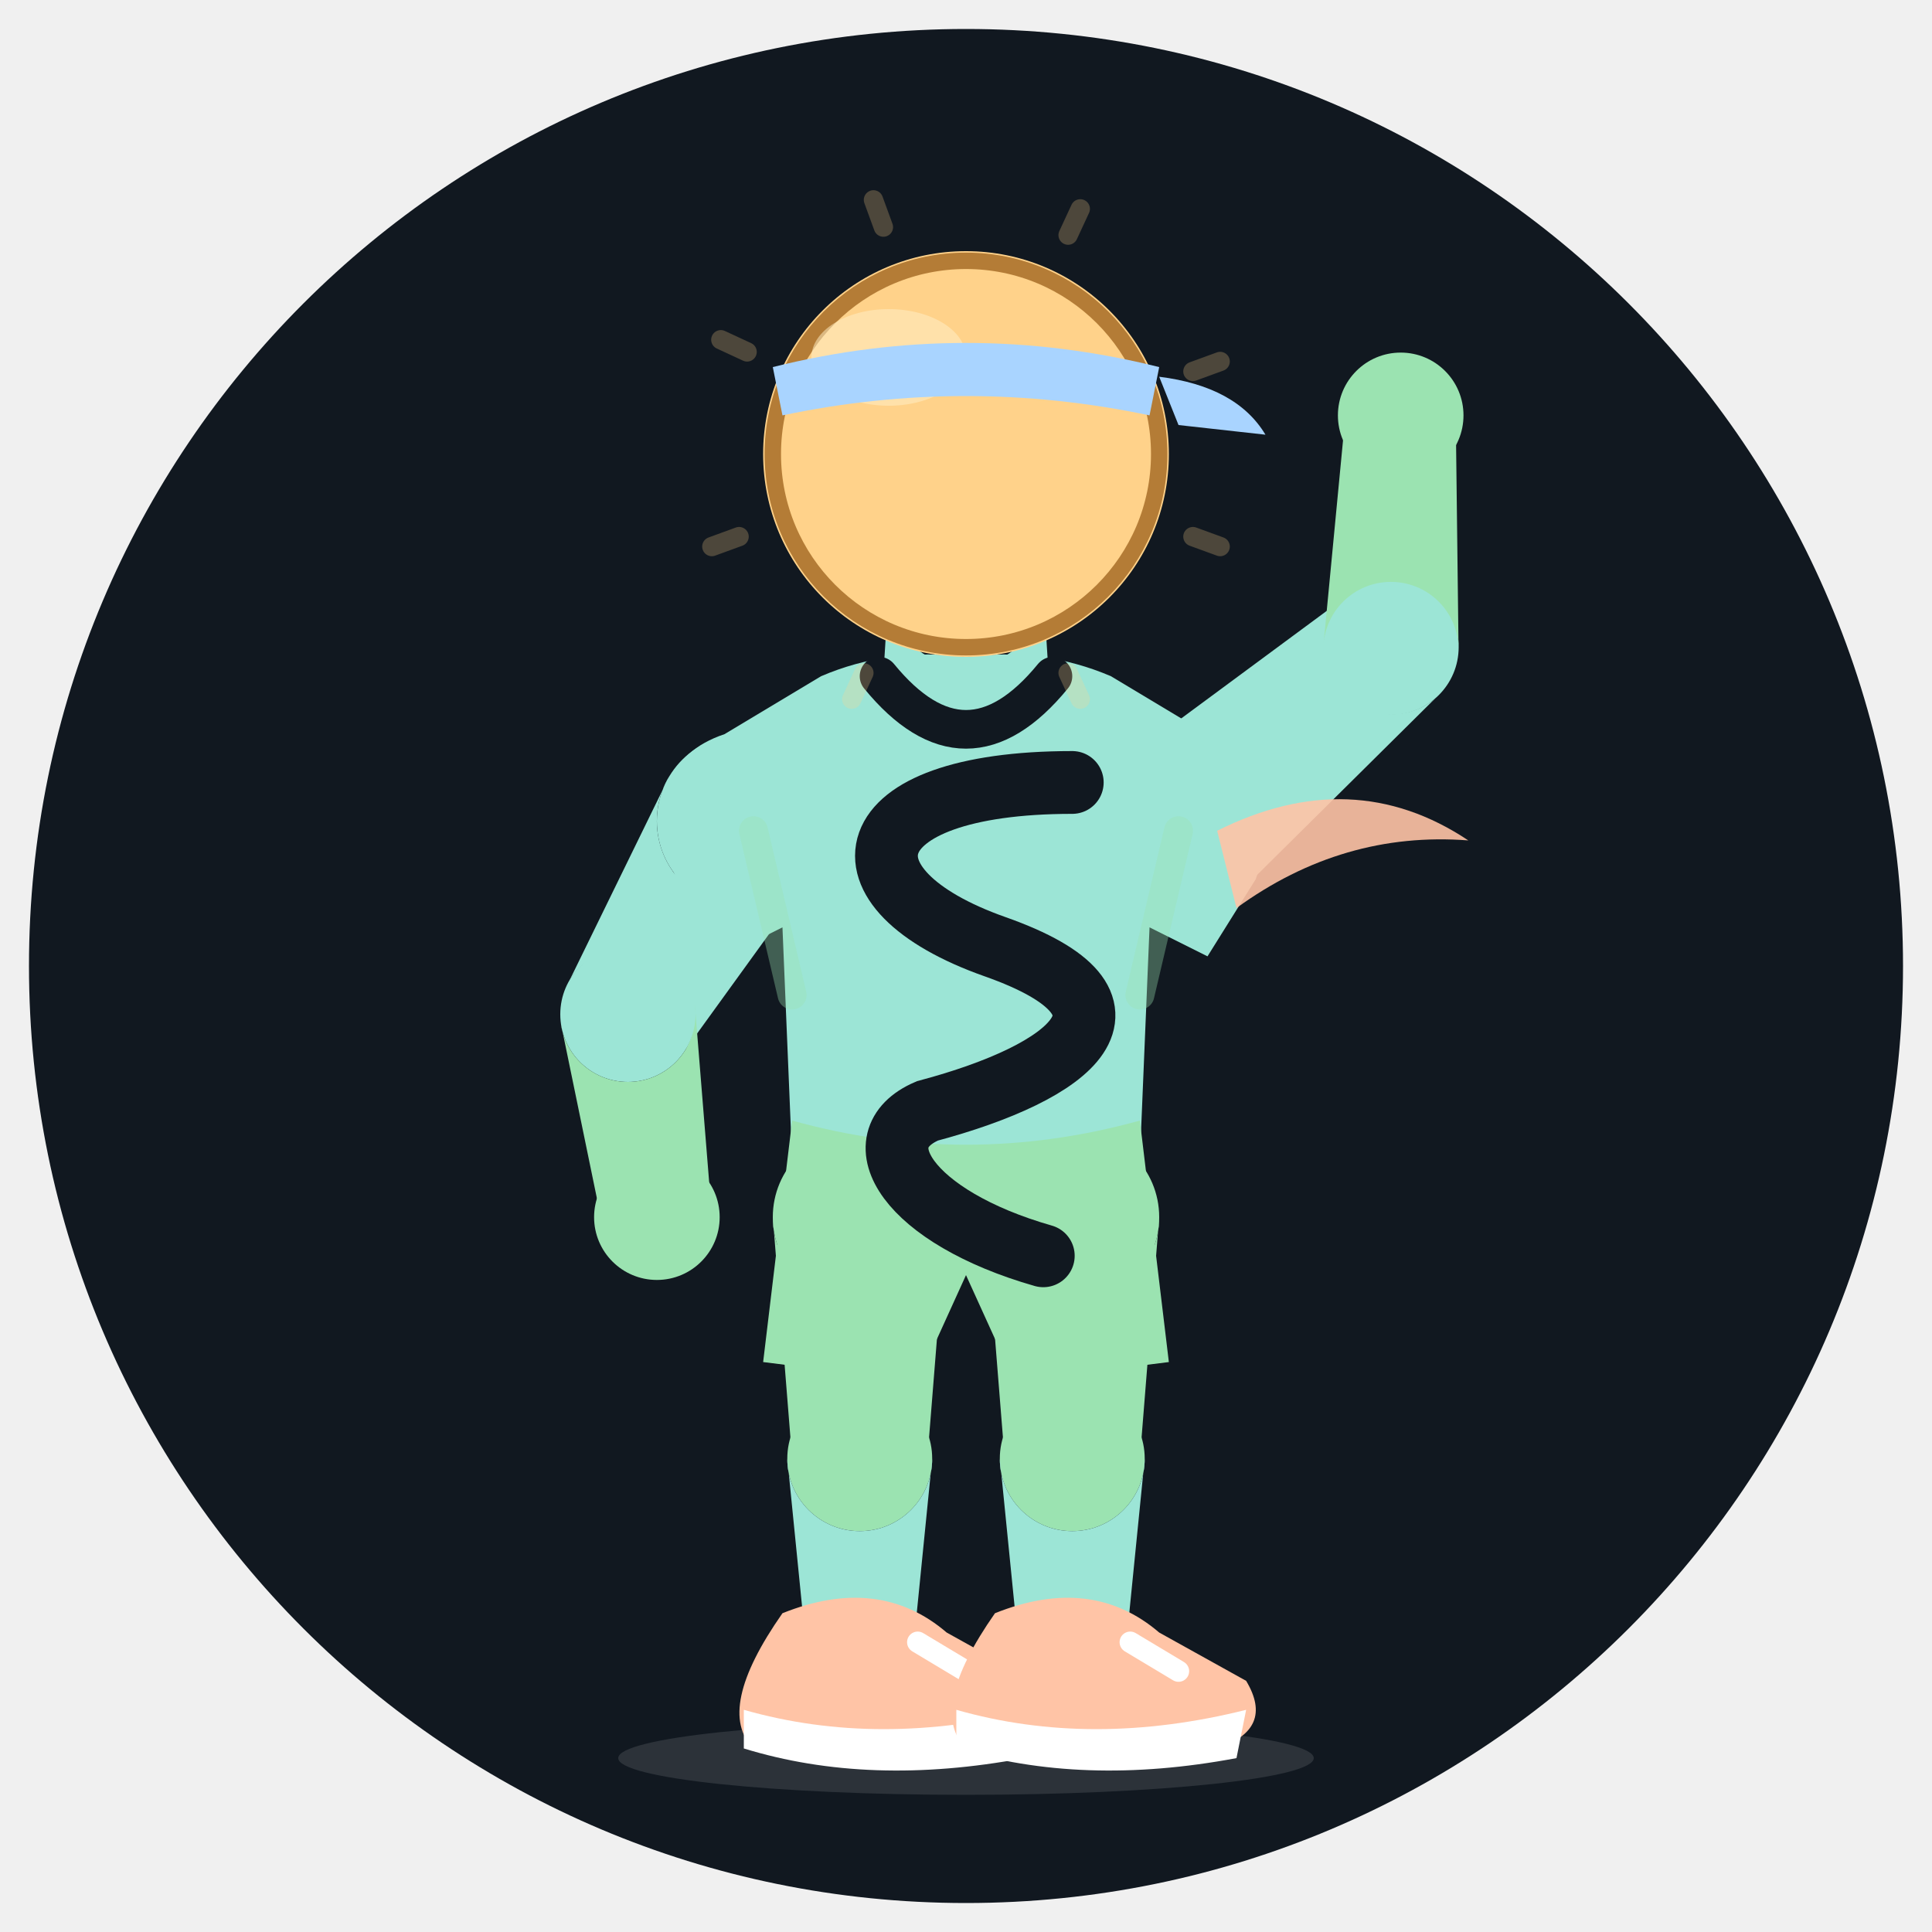
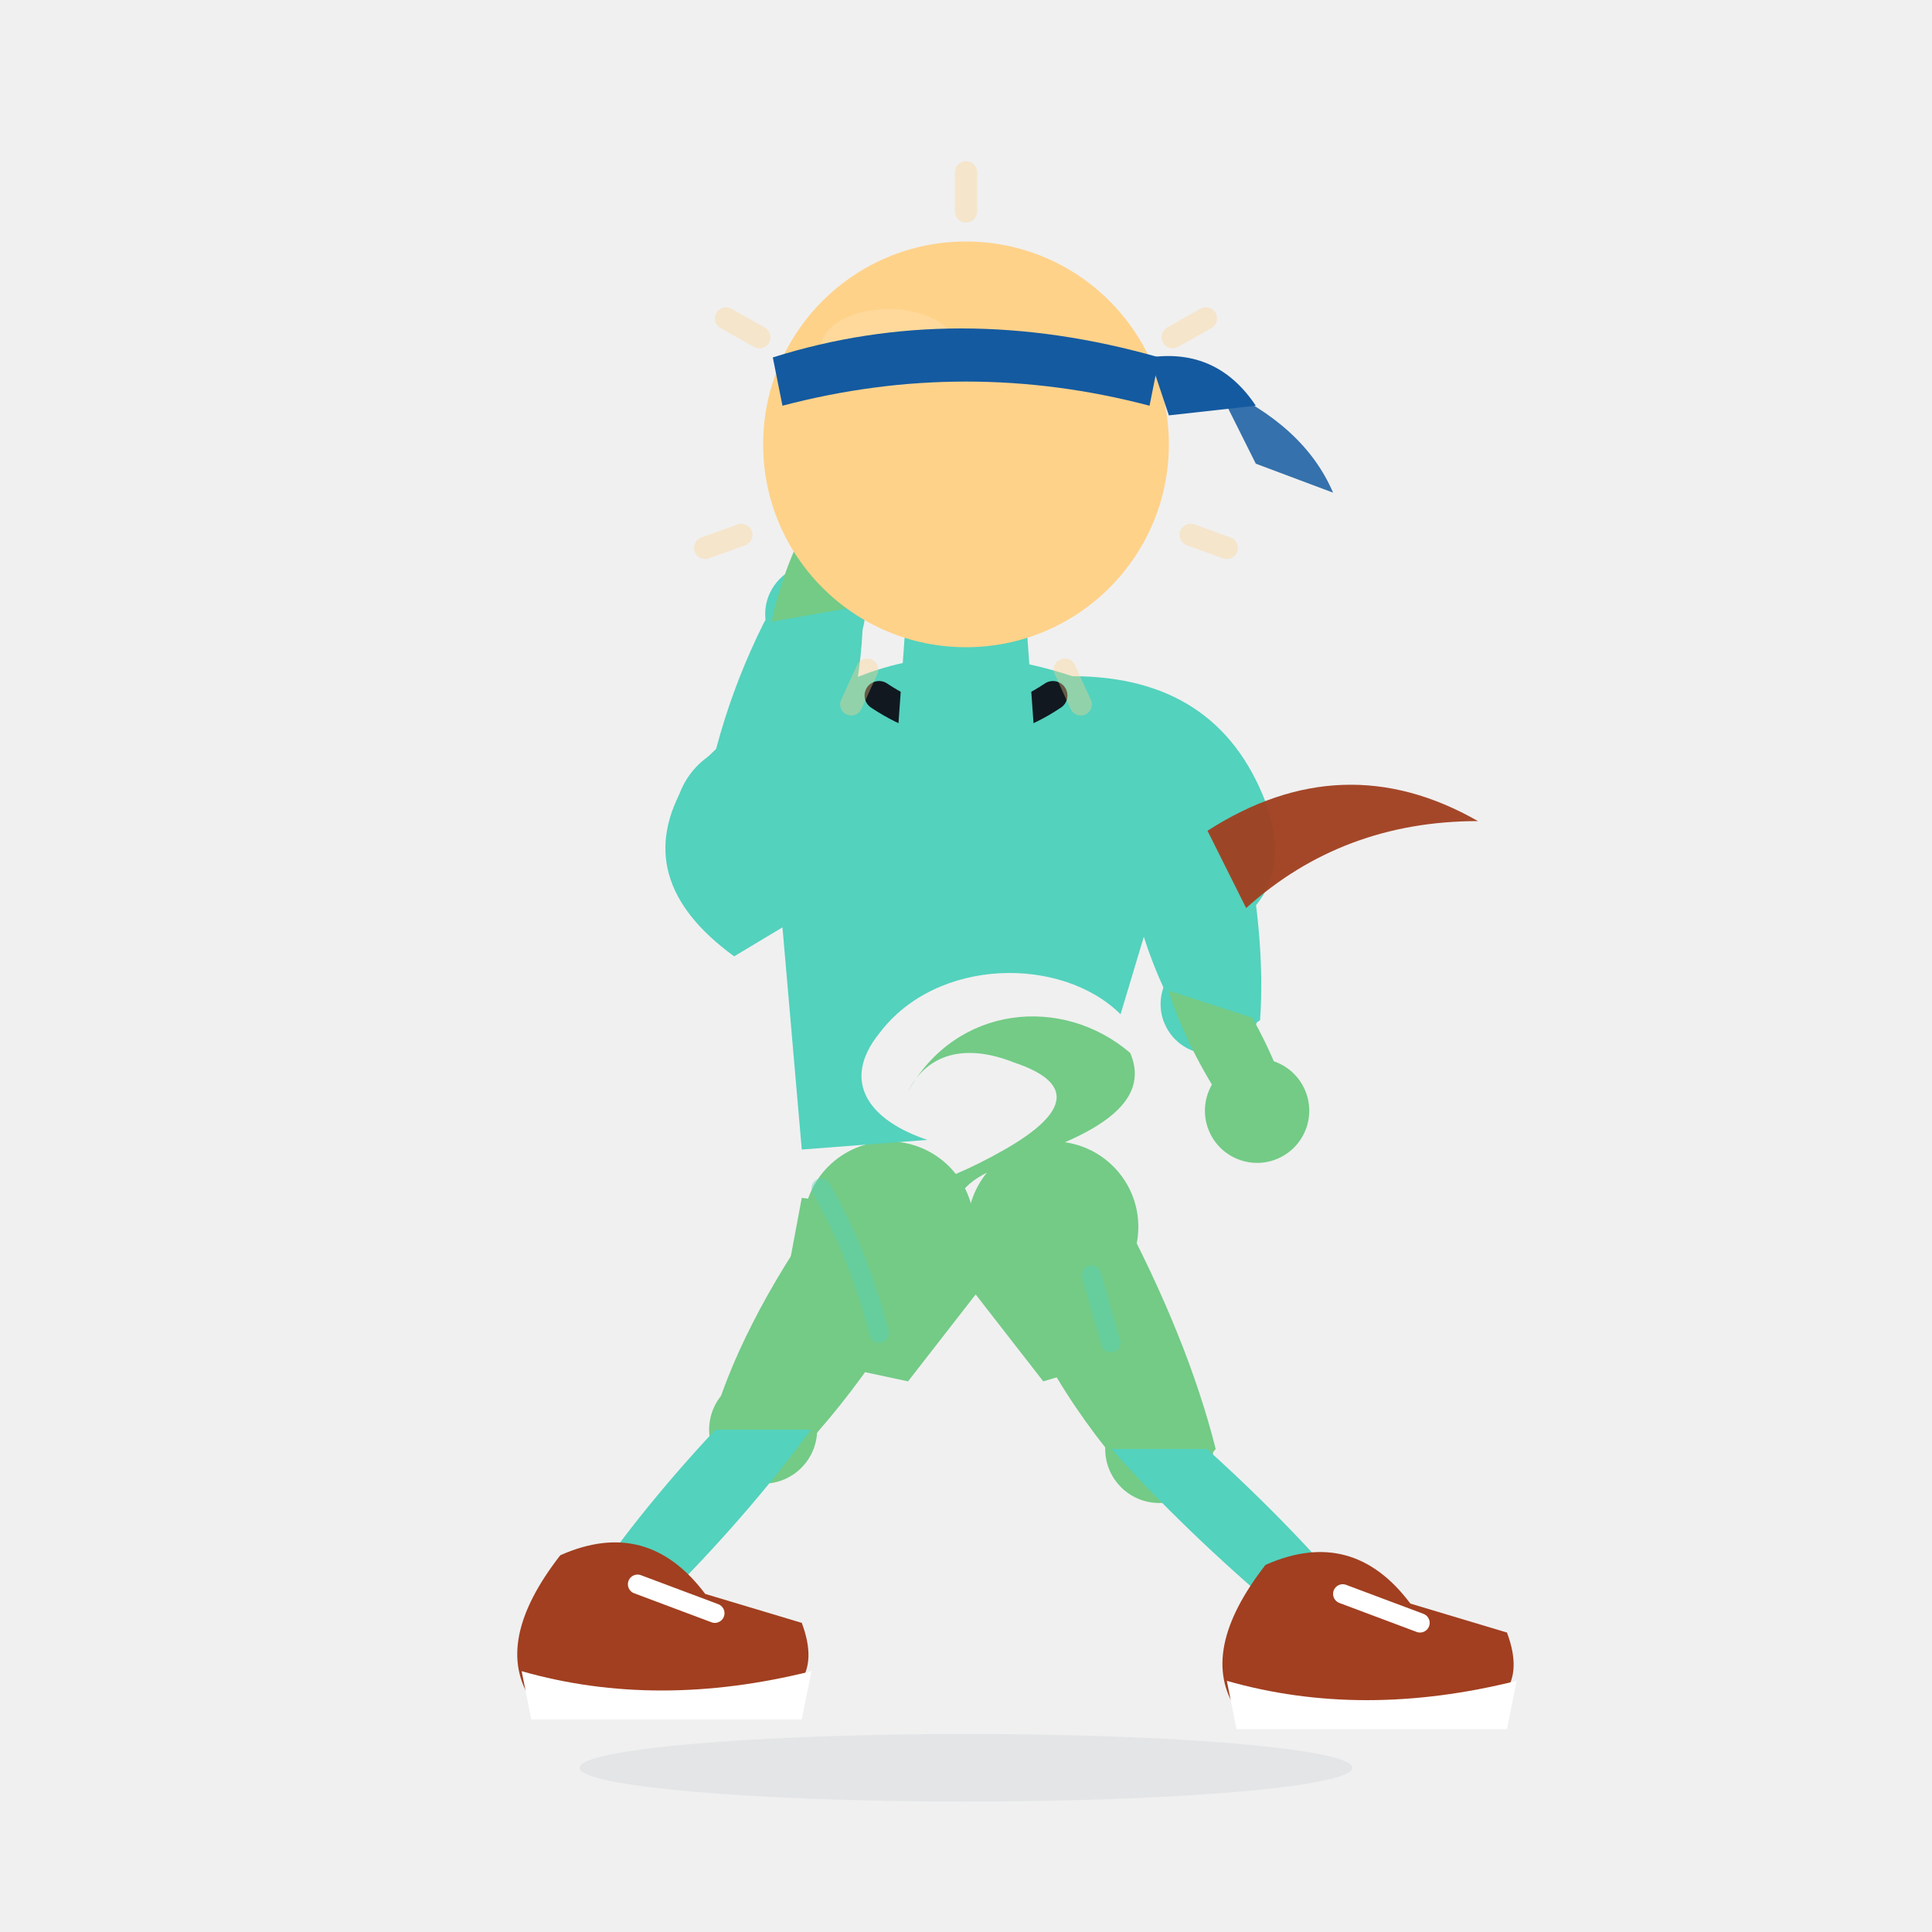
- <svg xmlns="http://www.w3.org/2000/svg" viewBox="0 0 200 200" width="96" height="96" class="trail-companion" data-pose="wave" data-theme="dark">
+ <svg xmlns="http://www.w3.org/2000/svg" viewBox="0 0 200 200">
  <g class="m-character">
-     <circle cx="100" cy="100" r="97" fill="#111820" />
    <g class="m-shadow">
-       <ellipse cx="100" cy="182" rx="36" ry="3.8" fill="#F5F8FA" opacity=".12" />
+       <ellipse cx="100" cy="183" rx="40" ry="3.5" fill="#B6C1C9" opacity=".22" />
    </g>
    <g class="m-leg-a">
-       <circle cx="89" cy="126" r="9" fill="#9BE3B1" />
-       <path d="M80.00,126.00 L82.00,151.00 A7,7 0 0 1 96.00,151.00 L98.00,126.00 A9,9 0 0 1 80.00,126.00Z" fill="#9BE3B1" />
-       <circle cx="89" cy="151" r="7.5" fill="#9BE3B1" />
-       <path d="M81.50,151.00 L83.60,172.00 A5.4,5.4 0 0 1 94.40,172.00 L96.50,151.00 A7.5,7.5 0 0 1 81.50,151.00Z" fill="#9CE5D6" />
-       <circle cx="89" cy="172" r="5.5" fill="#9CE5D6" />
-       <path d="M81 167 Q91 163 98 169 L107 174 Q110 179 104 181 L78 181 Q74 177 81 167Z" fill="#FFC4A6" />
-       <path d="M77 177 Q91 181 107 177 L106 182 Q90 185 77 181Z" fill="#FFFFFF" />
-       <path d="M95 170 L100 173" stroke="#FFFFFF" stroke-width="2.2" stroke-linecap="round" />
+       <circle cx="92" cy="127" r="8.84" fill="#73CB86" />
+       <path d="M85.24 125 Q76.4 137.5 73.54 148 Q79 155.15 84.85 148 Q93.95 137.5 98.76 125Z" fill="#73CB86" />
+       <circle cx="79" cy="148" r="5.59" fill="#73CB86" />
+       <path d="M74.06 148 Q65.65 157.0 59.71 166 Q64 171.46 68.29 166 Q77.35 157.0 83.94 148Z" fill="#53D2BD" />
+       <path d="M58 161 Q67 157 73 165 L83 168 Q86 176 76 177 L55 176 Q51 170 58 161Z" fill="#A13F20" />
+       <path d="M54 173 Q68 177 84 173 L83 178 L55 178Z" fill="#FFFFFF" />
+       <path d="M66 164 L74 167" fill="none" stroke="#FFFFFF" stroke-width="2" stroke-linecap="round" />
    </g>
    <g class="m-leg-b">
-       <circle cx="111" cy="126" r="9" fill="#9BE3B1" />
-       <path d="M102.00,126.00 L104.00,151.00 A7,7 0 0 1 118.00,151.00 L120.00,126.00 A9,9 0 0 1 102.00,126.00Z" fill="#9BE3B1" />
-       <circle cx="111" cy="151" r="7.5" fill="#9BE3B1" />
-       <path d="M103.50,151.00 L105.60,172.00 A5.4,5.4 0 0 1 116.40,172.00 L118.50,151.00 A7.5,7.5 0 0 1 103.50,151.00Z" fill="#9CE5D6" />
-       <circle cx="111" cy="172" r="5.5" fill="#9CE5D6" />
-       <path d="M103 167 Q113 163 120 169 L129 174 Q132 179 126 181 L100 181 Q96 177 103 167Z" fill="#FFC4A6" />
-       <path d="M99 177 Q113 181 129 177 L128 182 Q112 185 99 181Z" fill="#FFFFFF" />
-       <path d="M117 170 L122 173" stroke="#FFFFFF" stroke-width="2.2" stroke-linecap="round" />
+       <circle cx="109" cy="127" r="8.84" fill="#73CB86" />
+       <path d="M102.24 125 Q105.4 138.5 114.54 150 Q120 157.15 125.85 150 Q122.95 138.5 115.76 125Z" fill="#73CB86" />
+       <circle cx="120" cy="150" r="5.59" fill="#73CB86" />
+       <path d="M115.06 150 Q122.65 158.5 132.71 167 Q137 172.46 141.29 167 Q134.35 158.5 124.94 150Z" fill="#53D2BD" />
+       <path d="M131 162 Q140 158 146 166 L156 169 Q159 177 149 178 L128 177 Q124 171 131 162Z" fill="#A13F20" />
+       <path d="M127 174 Q141 178 157 174 L156 179 L128 179Z" fill="#FFFFFF" />
+       <path d="M139 165 L147 168" fill="none" stroke="#FFFFFF" stroke-width="2" stroke-linecap="round" />
    </g>
-     <g class="m-arm-a">
-       <circle cx="77" cy="85" r="9" fill="#9CE5D6" />
-       <path d="M69.28,80.37 L59.00,101.40 A7,7 0 0 1 71.00,108.60 L84.72,89.63 A9,9 0 0 1 69.28,80.37Z" fill="#9CE5D6" />
-       <circle cx="65" cy="105" r="7" fill="#9CE5D6" />
-       <path d="M58.07,105.99 L62.36,126.81 A5.7,5.7 0 0 1 73.64,125.19 L71.93,104.01 A7,7 0 0 1 58.07,105.99Z" fill="#9BE3B1" />
-       <circle cx="68" cy="126" r="6.5" fill="#9BE3B1" />
+     <g class="m-arm-a" transform="rotate(170 78 85)">
+       <circle cx="78" cy="85" r="8.16" fill="#53D2BD" />
+       <path d="M71.76 83 Q64.6 95.0 62.96 105 Q68 111.6 73.4 105 Q80.8 95.0 84.24 83Z" fill="#53D2BD" />
+       <circle cx="68" cy="105" r="5.16" fill="#53D2BD" />
+       <path d="M63.44 105 Q59.6 110.5 58.04 116 Q62 121.04 65.96 116 Q70.4 110.5 72.56 105Z" fill="#73CB86" />
+       <circle cx="62" cy="116" r="5.4" fill="#73CB86" />
    </g>
-     <g class="m-arm-b">
-       <circle cx="123" cy="85" r="9" fill="#9CE5D6" />
-       <path d="M128.86,91.83 L148.56,72.31 A7,7 0 0 1 139.44,61.69 L117.14,78.17 A9,9 0 0 1 128.86,91.83Z" fill="#9CE5D6" />
-       <circle cx="144" cy="67" r="7" fill="#9CE5D6" />
-       <path d="M150.99,67.29 L150.70,43.24 A5.7,5.7 0 0 1 139.30,42.76 L137.01,66.71 A7,7 0 0 1 150.99,67.29Z" fill="#9BE3B1" />
-       <circle cx="145" cy="43" r="6.5" fill="#9BE3B1" />
-     </g>
-     <g class="m-neck">
-       <path d="M92.00,61.00 L91.00,77.00 A9,9 0 0 1 109.00,77.00 L108.00,61.00 A8,8 0 0 1 92.00,61.00Z" fill="#9CE5D6" />
+     <g class="m-arm-b" transform="rotate(18 122 85)">
+       <circle cx="122" cy="85" r="8.16" fill="#53D2BD" />
+       <path d="M115.76 83 Q118.1 93.5 125.96 102 Q131 108.6 136.4 102 Q134.3 93.5 128.24 83Z" fill="#53D2BD" />
+       <circle cx="131" cy="102" r="5.16" fill="#53D2BD" />
+       <path d="M126.44 102 Q129.6 106.5 135.04 111 Q139 116.04 142.96 111 Q140.4 106.5 135.56 102Z" fill="#73CB86" />
+       <circle cx="139" cy="111" r="5.4" fill="#73CB86" />
    </g>
    <g class="m-torso">
-       <path d="M85 70 Q92 67 100 68 Q108 67 115 70 L125 76 Q134 79 130 91 L125 99 L119 96 L118 120 Q100 125 82 120 L81 96 L75 99 L70 91 Q66 79 75 76Z" fill="#9CE5D6" />
-       <path d="M91 70 Q100 81 109 70" fill="none" stroke="#111820" stroke-width="4" stroke-linecap="round" />
-       <path d="M78 86 L82 103 M122 86 L118 103" stroke="#9BE3B1" stroke-width="3" opacity=".35" stroke-linecap="round" />
-       <path d="M82 116 Q100 121 118 116 L121 141 L105 143 L100 132 L95 143 L79 141Z" fill="#9BE3B1" />
-       <path d="M111 81 C88 81 86 92 103 98 C120 104 111 111 96 115 C89 118 94 126 108 130" fill="none" stroke="#111820" stroke-width="6.5" stroke-linecap="round" />
+       <path d="M89 70 Q99 66 111 70 Q126 70 131 83 Q135 94 123 98 L119 95 L116 105 C110 99 97 99 91 107 C87 112 90 116 96 118 L83 119 L81 96 L76 99 Q65 91 71 81 Q77 73 89 70Z" fill="#53D2BD" />
+       <path d="M117 109 C120 116 108 119 103 121 C96 124 98 129 111 132 Q118 135 118 140 L108 143 L101 134 L94 143 L80 140 L83 124 C90 125 97 123 104 119 C111 115 111 112 105 110 C100 108 96 109 94 113 C99 104 110 103 117 109Z" fill="#73CB86" />
+       <path d="M91 72 Q100 78 109 72" fill="none" stroke="#111820" stroke-width="3" stroke-linecap="round" />
+       <path d="M85 123 Q89 130 91 138 M113 132 L115 139" fill="none" stroke="#53D2BD" stroke-width="2" stroke-linecap="round" opacity=".42" />
    </g>
    <g class="m-head">
-       <circle cx="100" cy="47" r="21" fill="#FFD28A" />
-       <circle cx="100" cy="47" r="20" fill="#FFD28A" stroke="#B47C36" stroke-width="1.7" />
-       <ellipse cx="92" cy="37" rx="8" ry="5" fill="#FFF0C8" opacity=".52" />
-       <path d="M123.49 55.55 L126.31 56.58" stroke="#FFD28A" stroke-width="2" opacity=".25" stroke-linecap="round" />
-       <path d="M110.57 69.66 L111.83 72.38" stroke="#FFD28A" stroke-width="2" opacity=".25" stroke-linecap="round" />
-       <path d="M89.43 69.66 L88.17 72.38" stroke="#FFD28A" stroke-width="2" opacity=".25" stroke-linecap="round" />
-       <path d="M76.51 55.55 L73.69 56.58" stroke="#FFD28A" stroke-width="2" opacity=".25" stroke-linecap="round" />
-       <path d="M77.34 36.43 L74.62 35.17" stroke="#FFD28A" stroke-width="2" opacity=".25" stroke-linecap="round" />
-       <path d="M91.45 23.51 L90.42 20.69" stroke="#FFD28A" stroke-width="2" opacity=".25" stroke-linecap="round" />
-       <path d="M110.57 24.34 L111.83 21.62" stroke="#FFD28A" stroke-width="2" opacity=".25" stroke-linecap="round" />
-       <path d="M123.49 38.45 L126.31 37.42" stroke="#FFD28A" stroke-width="2" opacity=".25" stroke-linecap="round" />
-       <path d="M80 38 Q100 33 120 38 L119 43 Q100 39 81 43Z" fill="#A9D4FF" />
-       <path d="M120 39 Q128 40 131 45 L122 44Z" fill="#A9D4FF" />
+       <path d="M94 61 L93 75 Q100 80 107 75 L106 61Z" fill="#53D2BD" />
+       <path d="M100.0 21.89 L100.0 17.84" fill="none" stroke="#FFD28A" stroke-width="2.3" stroke-linecap="round" opacity=".36" />
+       <path d="M121.39 34.91 L124.84 32.96" fill="none" stroke="#FFD28A" stroke-width="2.3" stroke-linecap="round" opacity=".36" />
+       <path d="M123.25 55.37 L127.0 56.72" fill="none" stroke="#FFD28A" stroke-width="2.3" stroke-linecap="round" opacity=".36" />
+       <path d="M110.23 69.32 L111.88 72.92" fill="none" stroke="#FFD28A" stroke-width="2.3" stroke-linecap="round" opacity=".36" />
+       <path d="M89.77 69.32 L88.12 72.92" fill="none" stroke="#FFD28A" stroke-width="2.3" stroke-linecap="round" opacity=".36" />
+       <path d="M76.75 55.37 L73.0 56.72" fill="none" stroke="#FFD28A" stroke-width="2.3" stroke-linecap="round" opacity=".36" />
+       <path d="M78.61 34.91 L75.16 32.96" fill="none" stroke="#FFD28A" stroke-width="2.3" stroke-linecap="round" opacity=".36" />
+       <circle cx="100" cy="46" r="21" fill="#FFD28A" />
+       <ellipse cx="92" cy="36" rx="7" ry="4" fill="#FFFFFF" opacity=".15" />
+       <path d="M80 37 Q99 31 120 37 L119 42 Q100 37 81 42Z" fill="#145AA0" />
+       <path d="M119 37 Q126 36 130 42 L121 43Z" fill="#145AA0" />
+       <path d="M126 40 Q135 44 138 51 L130 48Z" fill="#145AA0" opacity=".85" />
    </g>
    <g class="m-ribbon">
-       <path d="M126 86 Q140 79 152 87 Q139 86 128 94Z" fill="#FFC4A6" opacity=".9" />
+       <path d="M125 86 Q139 77 153 85 Q139 85 129 94Z" fill="#A13F20" opacity=".95" />
    </g>
  </g>
</svg>
